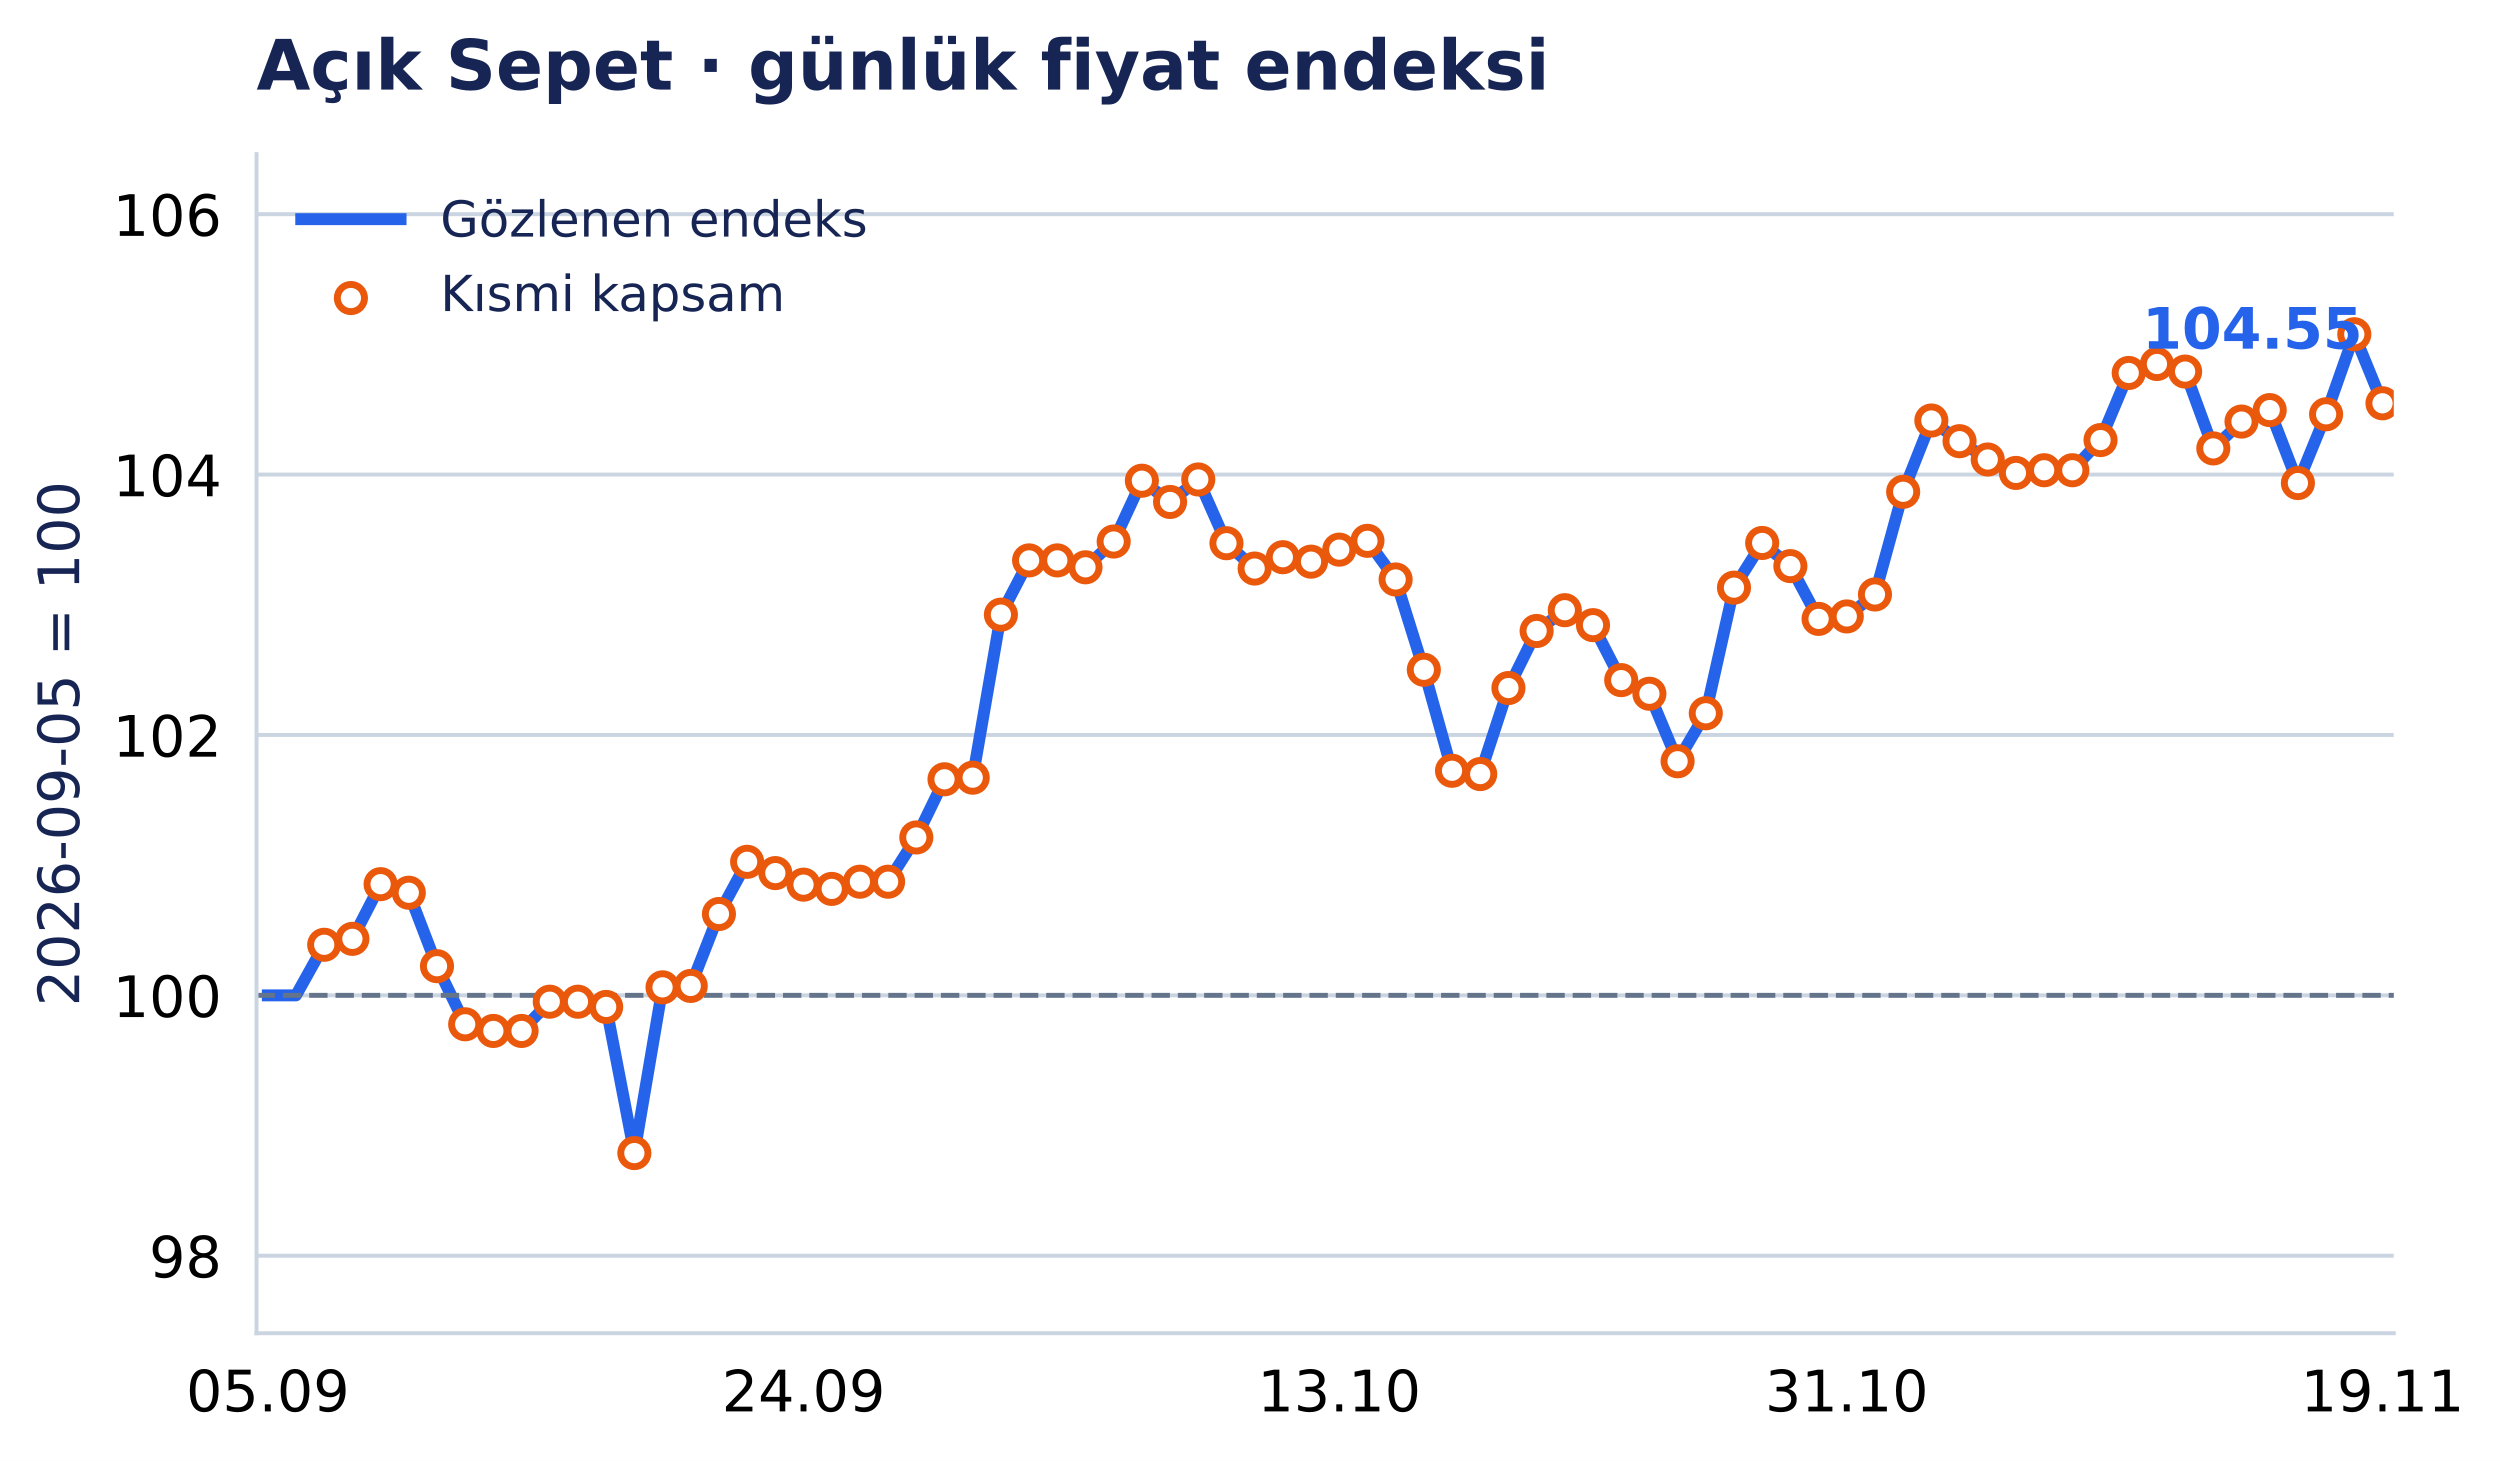
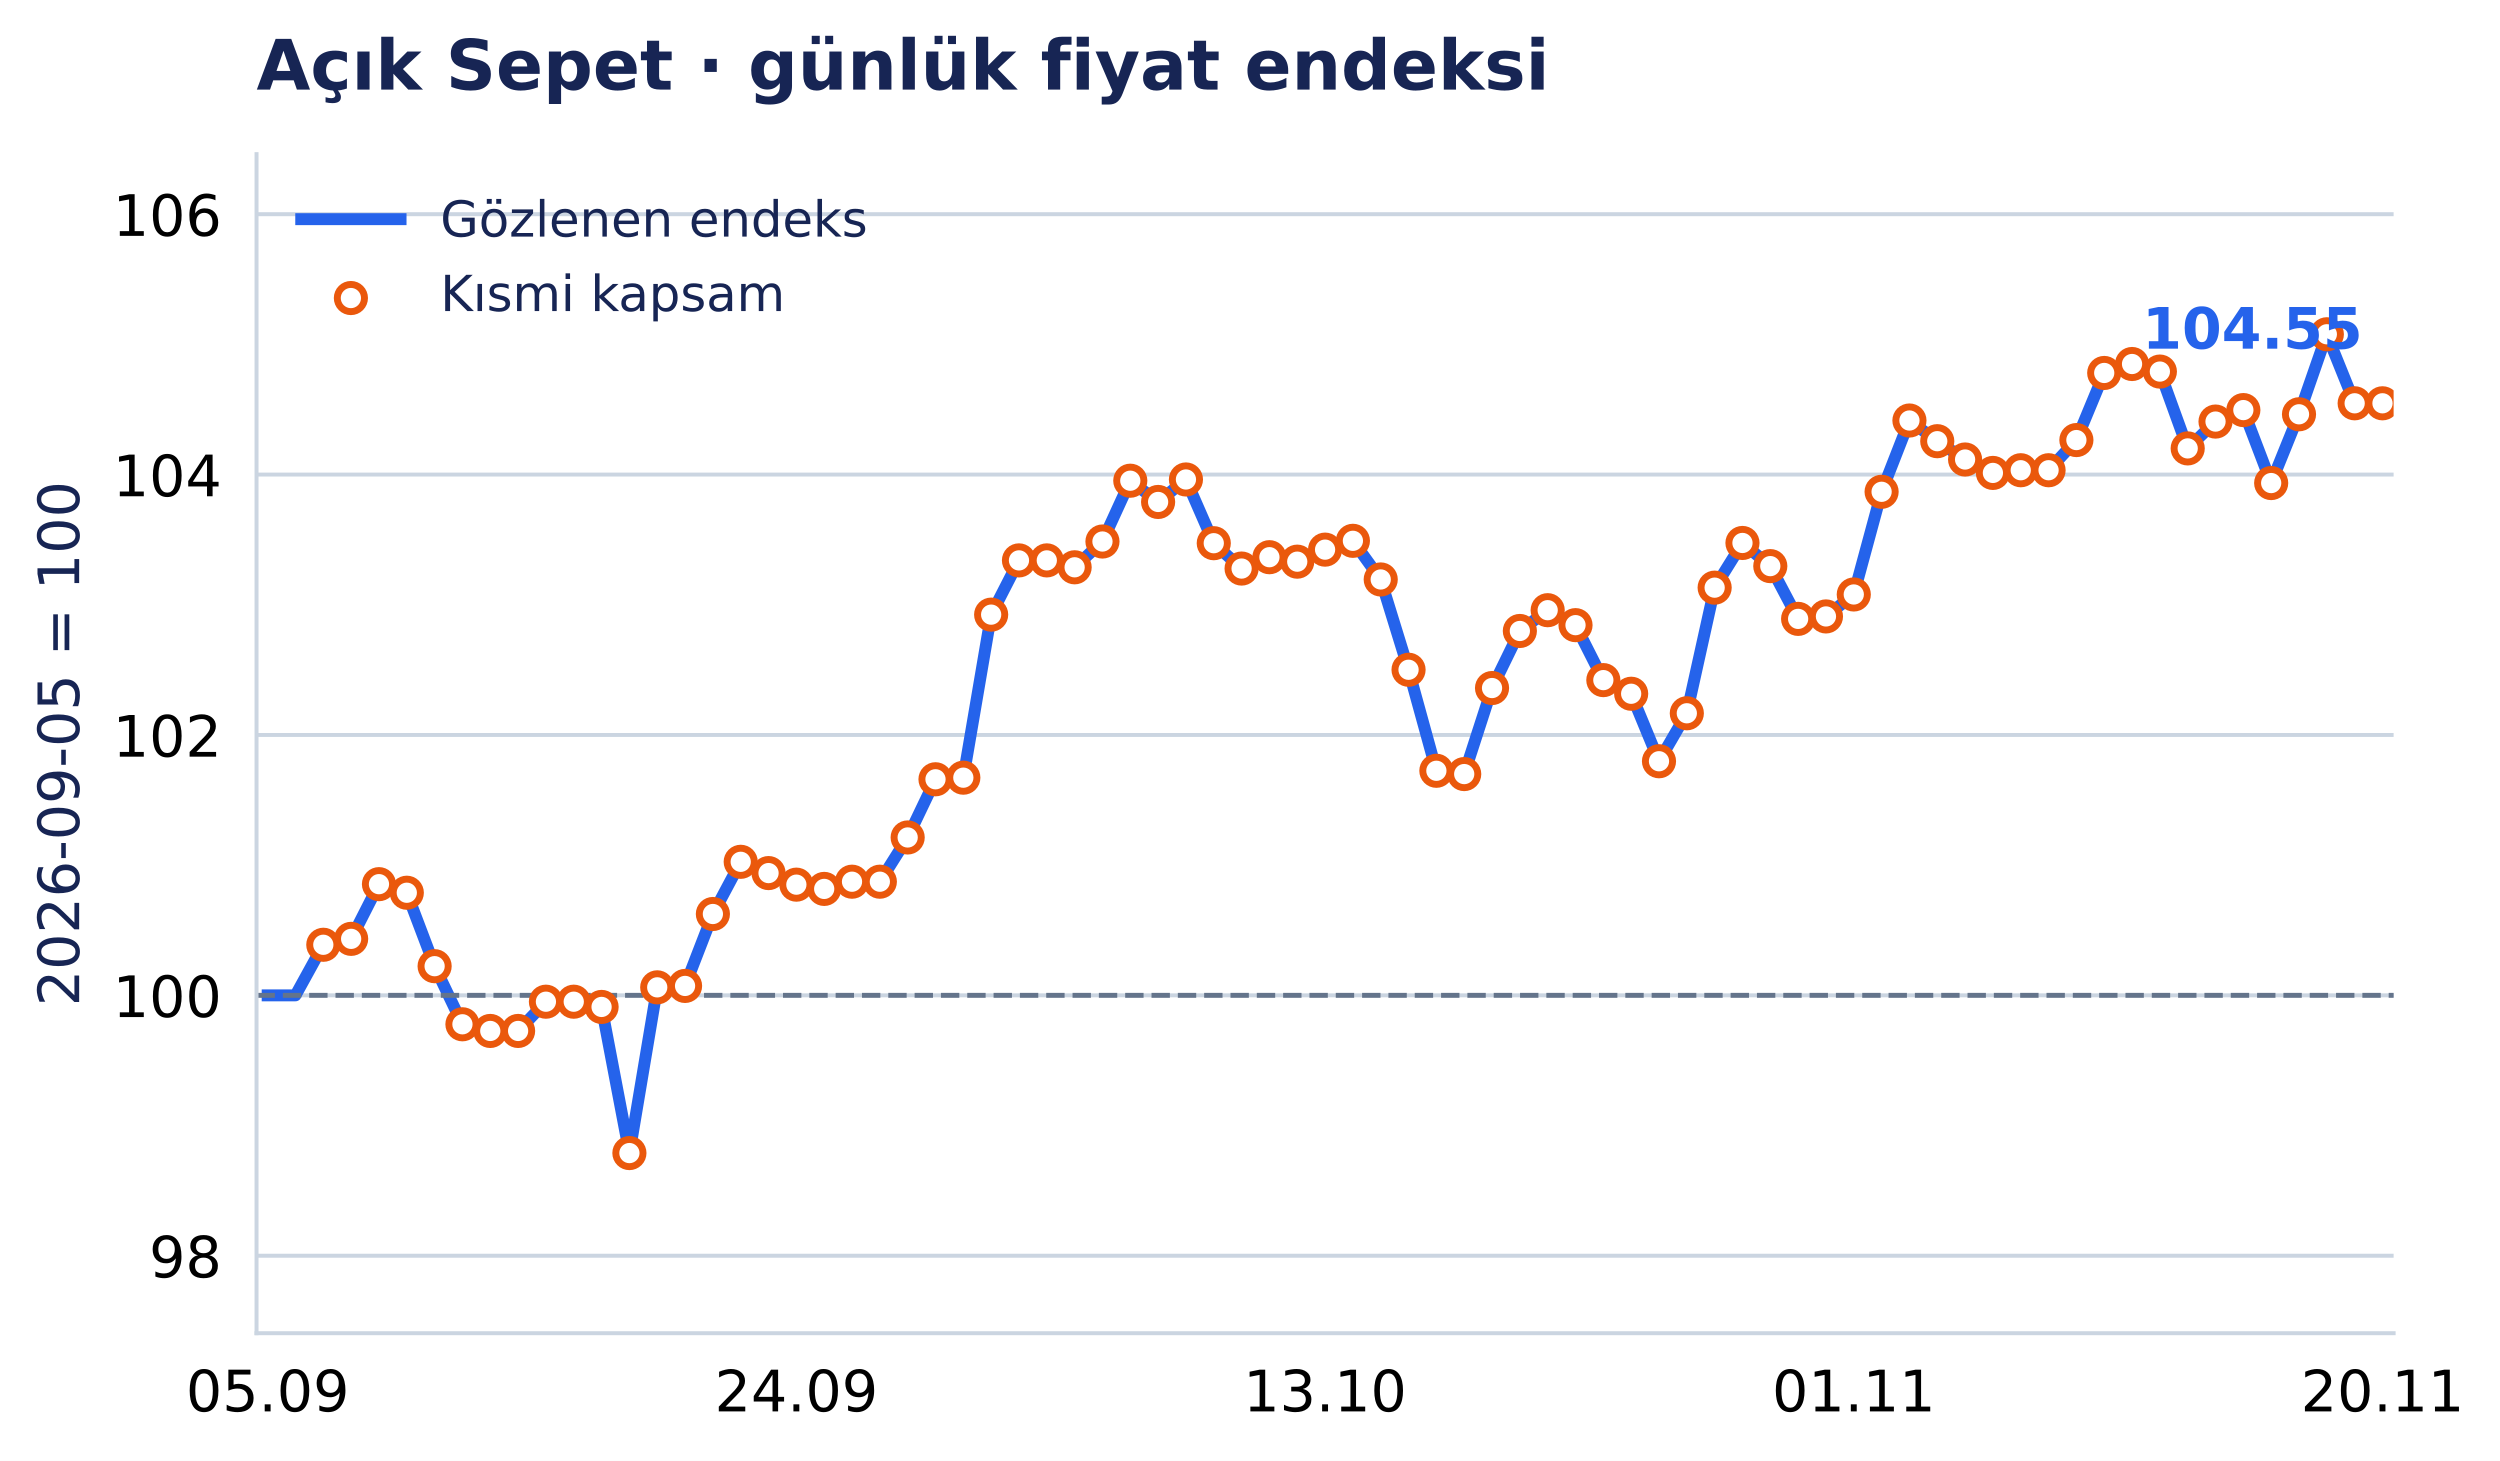
- <svg xmlns="http://www.w3.org/2000/svg" xmlns:xlink="http://www.w3.org/1999/xlink" width="503.361pt" height="294.135pt" viewBox="0 0 503.361 294.135" version="1.1">
+ <svg xmlns="http://www.w3.org/2000/svg" xmlns:xlink="http://www.w3.org/1999/xlink" width="503.363pt" height="294.135pt" viewBox="0 0 503.363 294.135" version="1.1">
  <defs>
    <style type="text/css">*{stroke-linejoin: round; stroke-linecap: butt}</style>
  </defs>
  <g id="figure_1">
    <g id="patch_1">
-       <path d="M 0 294.135 L 503.361 294.135 L 503.361 0 L 0 0 z " style="fill: #ffffff" />
+       <path d="M 0 294.135 L 503.363 294.135 L 503.363 0 L 0 0 z " style="fill: #ffffff" />
    </g>
    <g id="axes_1">
      <g id="patch_2">
-         <path d="M 51.651 268.435 L 481.971 268.435 L 481.971 31.035 L 51.651 31.035 z " style="fill: #ffffff" />
+         <path d="M 51.651 268.435 L 481.943 268.435 L 481.943 31.035 L 51.651 31.035 z " style="fill: #ffffff" />
      </g>
      <g id="matplotlib.axis_1">
        <g id="xtick_1">
          <g id="line2d_1" />
          <g id="text_1">
-             <text style="font-size: 11.5px; font-family: 'DejaVu Sans', 'Bitstream Vera Sans', 'Computer Modern Sans Serif', 'Lucida Grande', 'Verdana', 'Geneva', 'Lucid', 'Arial', 'Helvetica', 'Avant Garde', sans-serif; text-anchor: middle" x="53.921" y="284.172" transform="rotate(-0 53.92144 284.172)">05.09</text>
+             <text style="font-size: 11.5px; font-family: 'DejaVu Sans', 'Bitstream Vera Sans', 'Computer Modern Sans Serif', 'Lucida Grande', 'Verdana', 'Geneva', 'Lucid', 'Arial', 'Helvetica', 'Avant Garde', sans-serif; text-anchor: middle" x="53.892" y="284.172" transform="rotate(-0 53.89173 284.172)">05.09</text>
          </g>
        </g>
        <g id="xtick_2">
          <g id="line2d_2" />
          <g id="text_2">
-             <text style="font-size: 11.5px; font-family: 'DejaVu Sans', 'Bitstream Vera Sans', 'Computer Modern Sans Serif', 'Lucida Grande', 'Verdana', 'Geneva', 'Lucid', 'Arial', 'Helvetica', 'Avant Garde', sans-serif; text-anchor: middle" x="161.785" y="284.172" transform="rotate(-0 161.7853 284.172)">24.09</text>
+             <text style="font-size: 11.5px; font-family: 'DejaVu Sans', 'Bitstream Vera Sans', 'Computer Modern Sans Serif', 'Lucida Grande', 'Verdana', 'Geneva', 'Lucid', 'Arial', 'Helvetica', 'Avant Garde', sans-serif; text-anchor: middle" x="160.344" y="284.172" transform="rotate(-0 160.3443 284.172)">24.09</text>
          </g>
        </g>
        <g id="xtick_3">
          <g id="line2d_3" />
          <g id="text_3">
-             <text style="font-size: 11.5px; font-family: 'DejaVu Sans', 'Bitstream Vera Sans', 'Computer Modern Sans Serif', 'Lucida Grande', 'Verdana', 'Geneva', 'Lucid', 'Arial', 'Helvetica', 'Avant Garde', sans-serif; text-anchor: middle" x="269.649" y="284.172" transform="rotate(-0 269.6492 284.172)">13.10</text>
+             <text style="font-size: 11.5px; font-family: 'DejaVu Sans', 'Bitstream Vera Sans', 'Computer Modern Sans Serif', 'Lucida Grande', 'Verdana', 'Geneva', 'Lucid', 'Arial', 'Helvetica', 'Avant Garde', sans-serif; text-anchor: middle" x="266.797" y="284.172" transform="rotate(-0 266.7969 284.172)">13.10</text>
          </g>
        </g>
        <g id="xtick_4">
          <g id="line2d_4" />
          <g id="text_4">
-             <text style="font-size: 11.5px; font-family: 'DejaVu Sans', 'Bitstream Vera Sans', 'Computer Modern Sans Serif', 'Lucida Grande', 'Verdana', 'Geneva', 'Lucid', 'Arial', 'Helvetica', 'Avant Garde', sans-serif; text-anchor: middle" x="371.836" y="284.172" transform="rotate(-0 371.836 284.172)">31.10</text>
+             <text style="font-size: 11.5px; font-family: 'DejaVu Sans', 'Bitstream Vera Sans', 'Computer Modern Sans Serif', 'Lucida Grande', 'Verdana', 'Geneva', 'Lucid', 'Arial', 'Helvetica', 'Avant Garde', sans-serif; text-anchor: middle" x="373.249" y="284.172" transform="rotate(-0 373.2494 284.172)">01.11</text>
          </g>
        </g>
        <g id="xtick_5">
          <g id="line2d_5" />
          <g id="text_5">
-             <text style="font-size: 11.5px; font-family: 'DejaVu Sans', 'Bitstream Vera Sans', 'Computer Modern Sans Serif', 'Lucida Grande', 'Verdana', 'Geneva', 'Lucid', 'Arial', 'Helvetica', 'Avant Garde', sans-serif; text-anchor: middle" x="479.7" y="284.172" transform="rotate(-0 479.6999 284.172)">19.11</text>
+             <text style="font-size: 11.5px; font-family: 'DejaVu Sans', 'Bitstream Vera Sans', 'Computer Modern Sans Serif', 'Lucida Grande', 'Verdana', 'Geneva', 'Lucid', 'Arial', 'Helvetica', 'Avant Garde', sans-serif; text-anchor: middle" x="479.702" y="284.172" transform="rotate(-0 479.702 284.172)">20.11</text>
          </g>
        </g>
      </g>
      <g id="matplotlib.axis_2">
        <g id="ytick_1">
          <g id="line2d_6">
-             <path d="M 51.651 252.834 L 481.971 252.834 " clip-path="url(#p510880dede)" style="fill: none; stroke: #cbd5e1; stroke-width: 0.8; stroke-linecap: square" />
+             <path d="M 51.651 252.834 L 481.943 252.834 " clip-path="url(#pe353bae1e3)" style="fill: none; stroke: #cbd5e1; stroke-width: 0.8; stroke-linecap: square" />
          </g>
          <g id="line2d_7" />
          <g id="text_6">
            <text style="font-size: 11.5px; font-family: 'DejaVu Sans', 'Bitstream Vera Sans', 'Computer Modern Sans Serif', 'Lucida Grande', 'Verdana', 'Geneva', 'Lucid', 'Arial', 'Helvetica', 'Avant Garde', sans-serif; text-anchor: end" x="44.651" y="257.203" transform="rotate(-0 44.65062 257.2031)">98</text>
          </g>
        </g>
        <g id="ytick_2">
          <g id="line2d_8">
-             <path d="M 51.651 200.408 L 481.971 200.408 " clip-path="url(#p510880dede)" style="fill: none; stroke: #cbd5e1; stroke-width: 0.8; stroke-linecap: square" />
+             <path d="M 51.651 200.408 L 481.943 200.408 " clip-path="url(#pe353bae1e3)" style="fill: none; stroke: #cbd5e1; stroke-width: 0.8; stroke-linecap: square" />
          </g>
          <g id="line2d_9" />
          <g id="text_7">
            <text style="font-size: 11.5px; font-family: 'DejaVu Sans', 'Bitstream Vera Sans', 'Computer Modern Sans Serif', 'Lucida Grande', 'Verdana', 'Geneva', 'Lucid', 'Arial', 'Helvetica', 'Avant Garde', sans-serif; text-anchor: end" x="44.651" y="204.776" transform="rotate(-0 44.65062 204.7764)">100</text>
          </g>
        </g>
        <g id="ytick_3">
          <g id="line2d_10">
-             <path d="M 51.651 147.981 L 481.971 147.981 " clip-path="url(#p510880dede)" style="fill: none; stroke: #cbd5e1; stroke-width: 0.8; stroke-linecap: square" />
+             <path d="M 51.651 147.981 L 481.943 147.981 " clip-path="url(#pe353bae1e3)" style="fill: none; stroke: #cbd5e1; stroke-width: 0.8; stroke-linecap: square" />
          </g>
          <g id="line2d_11" />
          <g id="text_8">
            <text style="font-size: 11.5px; font-family: 'DejaVu Sans', 'Bitstream Vera Sans', 'Computer Modern Sans Serif', 'Lucida Grande', 'Verdana', 'Geneva', 'Lucid', 'Arial', 'Helvetica', 'Avant Garde', sans-serif; text-anchor: end" x="44.651" y="152.35" transform="rotate(-0 44.65062 152.3497)">102</text>
          </g>
        </g>
        <g id="ytick_4">
          <g id="line2d_12">
-             <path d="M 51.651 95.554 L 481.971 95.554 " clip-path="url(#p510880dede)" style="fill: none; stroke: #cbd5e1; stroke-width: 0.8; stroke-linecap: square" />
+             <path d="M 51.651 95.554 L 481.943 95.554 " clip-path="url(#pe353bae1e3)" style="fill: none; stroke: #cbd5e1; stroke-width: 0.8; stroke-linecap: square" />
          </g>
          <g id="line2d_13" />
          <g id="text_9">
            <text style="font-size: 11.5px; font-family: 'DejaVu Sans', 'Bitstream Vera Sans', 'Computer Modern Sans Serif', 'Lucida Grande', 'Verdana', 'Geneva', 'Lucid', 'Arial', 'Helvetica', 'Avant Garde', sans-serif; text-anchor: end" x="44.651" y="99.923" transform="rotate(-0 44.65062 99.92293)">104</text>
          </g>
        </g>
        <g id="ytick_5">
          <g id="line2d_14">
-             <path d="M 51.651 43.128 L 481.971 43.128 " clip-path="url(#p510880dede)" style="fill: none; stroke: #cbd5e1; stroke-width: 0.8; stroke-linecap: square" />
+             <path d="M 51.651 43.128 L 481.943 43.128 " clip-path="url(#pe353bae1e3)" style="fill: none; stroke: #cbd5e1; stroke-width: 0.8; stroke-linecap: square" />
          </g>
          <g id="line2d_15" />
          <g id="text_10">
            <text style="font-size: 11.5px; font-family: 'DejaVu Sans', 'Bitstream Vera Sans', 'Computer Modern Sans Serif', 'Lucida Grande', 'Verdana', 'Geneva', 'Lucid', 'Arial', 'Helvetica', 'Avant Garde', sans-serif; text-anchor: end" x="44.651" y="47.496" transform="rotate(-0 44.65062 47.4962)">106</text>
          </g>
        </g>
        <g id="text_11">
          <text style="font-size: 11.5px; font-family: 'DejaVu Sans', 'Bitstream Vera Sans', 'Computer Modern Sans Serif', 'Lucida Grande', 'Verdana', 'Geneva', 'Lucid', 'Arial', 'Helvetica', 'Avant Garde', sans-serif; text-anchor: middle; fill: #172554" x="15.937" y="149.735" transform="rotate(-90 15.93731 149.7347)">2026-09-05 = 100</text>
        </g>
      </g>
      <g id="line2d_16">
-         <path d="M 53.921 200.408 L 59.598 200.408 L 65.276 190.226 L 70.953 189.034 L 76.63 178.022 L 82.307 179.749 L 87.984 194.536 L 93.661 206.235 L 99.338 207.577 L 105.015 207.577 L 110.692 201.687 L 116.369 201.687 L 122.046 202.741 L 127.723 232.165 L 133.4 198.798 L 139.077 198.513 L 144.754 184.03 L 150.431 173.521 L 156.108 175.791 L 161.785 178.121 L 167.462 178.978 L 173.139 177.526 L 178.816 177.526 L 184.494 168.619 L 190.171 156.904 L 195.848 156.582 L 201.525 123.755 L 207.202 112.832 L 212.879 112.832 L 218.556 114.223 L 224.233 109.031 L 229.91 96.789 L 235.587 101.067 L 241.264 96.54 L 246.941 109.371 L 252.618 114.475 L 258.295 112.189 L 263.972 113.088 L 269.649 110.666 L 275.326 108.892 L 281.003 116.672 L 286.68 134.853 L 292.357 155.192 L 298.034 155.856 L 303.711 138.534 L 309.389 127.044 L 315.066 122.858 L 320.743 125.87 L 326.42 136.937 L 332.097 139.684 L 337.774 153.273 L 343.451 143.614 L 349.128 118.321 L 354.805 109.324 L 360.482 113.985 L 366.159 124.609 L 371.836 124.116 L 377.513 119.694 L 383.19 99.02 L 388.867 84.668 L 394.544 88.831 L 400.221 92.519 L 405.898 95.221 L 411.575 94.679 L 417.252 94.679 L 422.929 88.605 L 428.606 75.095 L 434.284 73.291 L 439.961 74.814 L 445.638 90.285 L 451.315 84.88 L 456.992 82.568 L 462.669 97.261 L 468.346 83.415 L 474.023 67.304 L 479.7 81.202 " clip-path="url(#p510880dede)" style="fill: none; stroke: #2563eb; stroke-width: 2.4; stroke-linecap: square" />
+         <path d="M 53.892 200.408 L 59.494 200.408 L 65.097 190.226 L 70.7 189.034 L 76.303 178.022 L 81.906 179.749 L 87.508 194.536 L 93.111 206.235 L 98.714 207.577 L 104.317 207.577 L 109.919 201.687 L 115.522 201.687 L 121.125 202.741 L 126.728 232.165 L 132.33 198.798 L 137.933 198.513 L 143.536 184.03 L 149.139 173.521 L 154.742 175.791 L 160.344 178.121 L 165.947 178.978 L 171.55 177.526 L 177.153 177.526 L 182.755 168.619 L 188.358 156.904 L 193.961 156.582 L 199.564 123.755 L 205.166 112.832 L 210.769 112.832 L 216.372 114.223 L 221.975 109.031 L 227.578 96.789 L 233.18 101.067 L 238.783 96.54 L 244.386 109.371 L 249.989 114.475 L 255.591 112.189 L 261.194 113.088 L 266.797 110.666 L 272.4 108.892 L 278.002 116.672 L 283.605 134.853 L 289.208 155.192 L 294.811 155.856 L 300.413 138.534 L 306.016 127.044 L 311.619 122.858 L 317.222 125.87 L 322.825 136.937 L 328.427 139.684 L 334.03 153.273 L 339.633 143.614 L 345.236 118.321 L 350.838 109.324 L 356.441 113.985 L 362.044 124.609 L 367.647 124.116 L 373.249 119.694 L 378.852 99.02 L 384.455 84.668 L 390.058 88.831 L 395.661 92.519 L 401.263 95.221 L 406.866 94.679 L 412.469 94.679 L 418.072 88.605 L 423.674 75.095 L 429.277 73.291 L 434.88 74.814 L 440.483 90.285 L 446.085 84.88 L 451.688 82.568 L 457.291 97.261 L 462.894 83.415 L 468.496 67.304 L 474.099 81.202 L 479.702 81.202 " clip-path="url(#pe353bae1e3)" style="fill: none; stroke: #2563eb; stroke-width: 2.4; stroke-linecap: square" />
      </g>
      <g id="line2d_17">
-         <path d="M 51.651 200.408 L 481.971 200.408 " clip-path="url(#p510880dede)" style="fill: none; stroke-dasharray: 3.7,1.6; stroke-dashoffset: 0; stroke: #64748b" />
+         <path d="M 51.651 200.408 L 481.943 200.408 " clip-path="url(#pe353bae1e3)" style="fill: none; stroke-dasharray: 3.7,1.6; stroke-dashoffset: 0; stroke: #64748b" />
      </g>
      <g id="patch_3">
        <path d="M 51.651 268.435 L 51.651 31.035 " style="fill: none; stroke: #cbd5e1; stroke-width: 0.8; stroke-linejoin: miter; stroke-linecap: square" />
      </g>
      <g id="patch_4">
-         <path d="M 51.651 268.435 L 481.971 268.435 " style="fill: none; stroke: #cbd5e1; stroke-width: 0.8; stroke-linejoin: miter; stroke-linecap: square" />
+         <path d="M 51.651 268.435 L 481.943 268.435 " style="fill: none; stroke: #cbd5e1; stroke-width: 0.8; stroke-linejoin: miter; stroke-linecap: square" />
      </g>
      <g id="PathCollection_1">
        <defs>
          <path id="m3957c04aab" d="M 0 2.739 C 0.726 2.739 1.423 2.45 1.936 1.936 C 2.45 1.423 2.739 0.726 2.739 0 C 2.739 -0.726 2.45 -1.423 1.936 -1.936 C 1.423 -2.45 0.726 -2.739 0 -2.739 C -0.726 -2.739 -1.423 -2.45 -1.936 -1.936 C -2.45 -1.423 -2.739 -0.726 -2.739 0 C -2.739 0.726 -2.45 1.423 -1.936 1.936 C -1.423 2.45 -0.726 2.739 0 2.739 z " style="stroke: #ea580c; stroke-width: 1.4" />
        </defs>
-         <g clip-path="url(#p510880dede)">
-           <use xlink:href="#m3957c04aab" x="65.276" y="190.226" style="fill: #ffffff; stroke: #ea580c; stroke-width: 1.4" />
-           <use xlink:href="#m3957c04aab" x="70.953" y="189.034" style="fill: #ffffff; stroke: #ea580c; stroke-width: 1.4" />
-           <use xlink:href="#m3957c04aab" x="76.63" y="178.022" style="fill: #ffffff; stroke: #ea580c; stroke-width: 1.4" />
-           <use xlink:href="#m3957c04aab" x="82.307" y="179.749" style="fill: #ffffff; stroke: #ea580c; stroke-width: 1.4" />
-           <use xlink:href="#m3957c04aab" x="87.984" y="194.536" style="fill: #ffffff; stroke: #ea580c; stroke-width: 1.4" />
-           <use xlink:href="#m3957c04aab" x="93.661" y="206.235" style="fill: #ffffff; stroke: #ea580c; stroke-width: 1.4" />
-           <use xlink:href="#m3957c04aab" x="99.338" y="207.577" style="fill: #ffffff; stroke: #ea580c; stroke-width: 1.4" />
-           <use xlink:href="#m3957c04aab" x="105.015" y="207.577" style="fill: #ffffff; stroke: #ea580c; stroke-width: 1.4" />
-           <use xlink:href="#m3957c04aab" x="110.692" y="201.687" style="fill: #ffffff; stroke: #ea580c; stroke-width: 1.4" />
-           <use xlink:href="#m3957c04aab" x="116.369" y="201.687" style="fill: #ffffff; stroke: #ea580c; stroke-width: 1.4" />
-           <use xlink:href="#m3957c04aab" x="122.046" y="202.741" style="fill: #ffffff; stroke: #ea580c; stroke-width: 1.4" />
-           <use xlink:href="#m3957c04aab" x="127.723" y="232.165" style="fill: #ffffff; stroke: #ea580c; stroke-width: 1.4" />
-           <use xlink:href="#m3957c04aab" x="133.4" y="198.798" style="fill: #ffffff; stroke: #ea580c; stroke-width: 1.4" />
-           <use xlink:href="#m3957c04aab" x="139.077" y="198.513" style="fill: #ffffff; stroke: #ea580c; stroke-width: 1.4" />
-           <use xlink:href="#m3957c04aab" x="144.754" y="184.03" style="fill: #ffffff; stroke: #ea580c; stroke-width: 1.4" />
-           <use xlink:href="#m3957c04aab" x="150.431" y="173.521" style="fill: #ffffff; stroke: #ea580c; stroke-width: 1.4" />
-           <use xlink:href="#m3957c04aab" x="156.108" y="175.791" style="fill: #ffffff; stroke: #ea580c; stroke-width: 1.4" />
-           <use xlink:href="#m3957c04aab" x="161.785" y="178.121" style="fill: #ffffff; stroke: #ea580c; stroke-width: 1.4" />
-           <use xlink:href="#m3957c04aab" x="167.462" y="178.978" style="fill: #ffffff; stroke: #ea580c; stroke-width: 1.4" />
-           <use xlink:href="#m3957c04aab" x="173.139" y="177.526" style="fill: #ffffff; stroke: #ea580c; stroke-width: 1.4" />
-           <use xlink:href="#m3957c04aab" x="178.816" y="177.526" style="fill: #ffffff; stroke: #ea580c; stroke-width: 1.4" />
-           <use xlink:href="#m3957c04aab" x="184.494" y="168.619" style="fill: #ffffff; stroke: #ea580c; stroke-width: 1.4" />
-           <use xlink:href="#m3957c04aab" x="190.171" y="156.904" style="fill: #ffffff; stroke: #ea580c; stroke-width: 1.4" />
-           <use xlink:href="#m3957c04aab" x="195.848" y="156.582" style="fill: #ffffff; stroke: #ea580c; stroke-width: 1.4" />
-           <use xlink:href="#m3957c04aab" x="201.525" y="123.755" style="fill: #ffffff; stroke: #ea580c; stroke-width: 1.4" />
-           <use xlink:href="#m3957c04aab" x="207.202" y="112.832" style="fill: #ffffff; stroke: #ea580c; stroke-width: 1.4" />
-           <use xlink:href="#m3957c04aab" x="212.879" y="112.832" style="fill: #ffffff; stroke: #ea580c; stroke-width: 1.4" />
-           <use xlink:href="#m3957c04aab" x="218.556" y="114.223" style="fill: #ffffff; stroke: #ea580c; stroke-width: 1.4" />
-           <use xlink:href="#m3957c04aab" x="224.233" y="109.031" style="fill: #ffffff; stroke: #ea580c; stroke-width: 1.4" />
-           <use xlink:href="#m3957c04aab" x="229.91" y="96.789" style="fill: #ffffff; stroke: #ea580c; stroke-width: 1.4" />
-           <use xlink:href="#m3957c04aab" x="235.587" y="101.067" style="fill: #ffffff; stroke: #ea580c; stroke-width: 1.4" />
-           <use xlink:href="#m3957c04aab" x="241.264" y="96.54" style="fill: #ffffff; stroke: #ea580c; stroke-width: 1.4" />
-           <use xlink:href="#m3957c04aab" x="246.941" y="109.371" style="fill: #ffffff; stroke: #ea580c; stroke-width: 1.4" />
-           <use xlink:href="#m3957c04aab" x="252.618" y="114.475" style="fill: #ffffff; stroke: #ea580c; stroke-width: 1.4" />
-           <use xlink:href="#m3957c04aab" x="258.295" y="112.189" style="fill: #ffffff; stroke: #ea580c; stroke-width: 1.4" />
-           <use xlink:href="#m3957c04aab" x="263.972" y="113.088" style="fill: #ffffff; stroke: #ea580c; stroke-width: 1.4" />
-           <use xlink:href="#m3957c04aab" x="269.649" y="110.666" style="fill: #ffffff; stroke: #ea580c; stroke-width: 1.4" />
-           <use xlink:href="#m3957c04aab" x="275.326" y="108.892" style="fill: #ffffff; stroke: #ea580c; stroke-width: 1.4" />
-           <use xlink:href="#m3957c04aab" x="281.003" y="116.672" style="fill: #ffffff; stroke: #ea580c; stroke-width: 1.4" />
-           <use xlink:href="#m3957c04aab" x="286.68" y="134.853" style="fill: #ffffff; stroke: #ea580c; stroke-width: 1.4" />
-           <use xlink:href="#m3957c04aab" x="292.357" y="155.192" style="fill: #ffffff; stroke: #ea580c; stroke-width: 1.4" />
-           <use xlink:href="#m3957c04aab" x="298.034" y="155.856" style="fill: #ffffff; stroke: #ea580c; stroke-width: 1.4" />
-           <use xlink:href="#m3957c04aab" x="303.711" y="138.534" style="fill: #ffffff; stroke: #ea580c; stroke-width: 1.4" />
-           <use xlink:href="#m3957c04aab" x="309.389" y="127.044" style="fill: #ffffff; stroke: #ea580c; stroke-width: 1.4" />
-           <use xlink:href="#m3957c04aab" x="315.066" y="122.858" style="fill: #ffffff; stroke: #ea580c; stroke-width: 1.4" />
-           <use xlink:href="#m3957c04aab" x="320.743" y="125.87" style="fill: #ffffff; stroke: #ea580c; stroke-width: 1.4" />
-           <use xlink:href="#m3957c04aab" x="326.42" y="136.937" style="fill: #ffffff; stroke: #ea580c; stroke-width: 1.4" />
-           <use xlink:href="#m3957c04aab" x="332.097" y="139.684" style="fill: #ffffff; stroke: #ea580c; stroke-width: 1.4" />
-           <use xlink:href="#m3957c04aab" x="337.774" y="153.273" style="fill: #ffffff; stroke: #ea580c; stroke-width: 1.4" />
-           <use xlink:href="#m3957c04aab" x="343.451" y="143.614" style="fill: #ffffff; stroke: #ea580c; stroke-width: 1.4" />
-           <use xlink:href="#m3957c04aab" x="349.128" y="118.321" style="fill: #ffffff; stroke: #ea580c; stroke-width: 1.4" />
-           <use xlink:href="#m3957c04aab" x="354.805" y="109.324" style="fill: #ffffff; stroke: #ea580c; stroke-width: 1.4" />
-           <use xlink:href="#m3957c04aab" x="360.482" y="113.985" style="fill: #ffffff; stroke: #ea580c; stroke-width: 1.4" />
-           <use xlink:href="#m3957c04aab" x="366.159" y="124.609" style="fill: #ffffff; stroke: #ea580c; stroke-width: 1.4" />
-           <use xlink:href="#m3957c04aab" x="371.836" y="124.116" style="fill: #ffffff; stroke: #ea580c; stroke-width: 1.4" />
-           <use xlink:href="#m3957c04aab" x="377.513" y="119.694" style="fill: #ffffff; stroke: #ea580c; stroke-width: 1.4" />
-           <use xlink:href="#m3957c04aab" x="383.19" y="99.02" style="fill: #ffffff; stroke: #ea580c; stroke-width: 1.4" />
-           <use xlink:href="#m3957c04aab" x="388.867" y="84.668" style="fill: #ffffff; stroke: #ea580c; stroke-width: 1.4" />
-           <use xlink:href="#m3957c04aab" x="394.544" y="88.831" style="fill: #ffffff; stroke: #ea580c; stroke-width: 1.4" />
-           <use xlink:href="#m3957c04aab" x="400.221" y="92.519" style="fill: #ffffff; stroke: #ea580c; stroke-width: 1.4" />
-           <use xlink:href="#m3957c04aab" x="405.898" y="95.221" style="fill: #ffffff; stroke: #ea580c; stroke-width: 1.4" />
-           <use xlink:href="#m3957c04aab" x="411.575" y="94.679" style="fill: #ffffff; stroke: #ea580c; stroke-width: 1.4" />
-           <use xlink:href="#m3957c04aab" x="417.252" y="94.679" style="fill: #ffffff; stroke: #ea580c; stroke-width: 1.4" />
-           <use xlink:href="#m3957c04aab" x="422.929" y="88.605" style="fill: #ffffff; stroke: #ea580c; stroke-width: 1.4" />
-           <use xlink:href="#m3957c04aab" x="428.606" y="75.095" style="fill: #ffffff; stroke: #ea580c; stroke-width: 1.4" />
-           <use xlink:href="#m3957c04aab" x="434.284" y="73.291" style="fill: #ffffff; stroke: #ea580c; stroke-width: 1.4" />
-           <use xlink:href="#m3957c04aab" x="439.961" y="74.814" style="fill: #ffffff; stroke: #ea580c; stroke-width: 1.4" />
-           <use xlink:href="#m3957c04aab" x="445.638" y="90.285" style="fill: #ffffff; stroke: #ea580c; stroke-width: 1.4" />
-           <use xlink:href="#m3957c04aab" x="451.315" y="84.88" style="fill: #ffffff; stroke: #ea580c; stroke-width: 1.4" />
-           <use xlink:href="#m3957c04aab" x="456.992" y="82.568" style="fill: #ffffff; stroke: #ea580c; stroke-width: 1.4" />
-           <use xlink:href="#m3957c04aab" x="462.669" y="97.261" style="fill: #ffffff; stroke: #ea580c; stroke-width: 1.4" />
-           <use xlink:href="#m3957c04aab" x="468.346" y="83.415" style="fill: #ffffff; stroke: #ea580c; stroke-width: 1.4" />
-           <use xlink:href="#m3957c04aab" x="474.023" y="67.304" style="fill: #ffffff; stroke: #ea580c; stroke-width: 1.4" />
-           <use xlink:href="#m3957c04aab" x="479.7" y="81.202" style="fill: #ffffff; stroke: #ea580c; stroke-width: 1.4" />
+         <g clip-path="url(#pe353bae1e3)">
+           <use xlink:href="#m3957c04aab" x="65.097" y="190.226" style="fill: #ffffff; stroke: #ea580c; stroke-width: 1.4" />
+           <use xlink:href="#m3957c04aab" x="70.7" y="189.034" style="fill: #ffffff; stroke: #ea580c; stroke-width: 1.4" />
+           <use xlink:href="#m3957c04aab" x="76.303" y="178.022" style="fill: #ffffff; stroke: #ea580c; stroke-width: 1.4" />
+           <use xlink:href="#m3957c04aab" x="81.906" y="179.749" style="fill: #ffffff; stroke: #ea580c; stroke-width: 1.4" />
+           <use xlink:href="#m3957c04aab" x="87.508" y="194.536" style="fill: #ffffff; stroke: #ea580c; stroke-width: 1.4" />
+           <use xlink:href="#m3957c04aab" x="93.111" y="206.235" style="fill: #ffffff; stroke: #ea580c; stroke-width: 1.4" />
+           <use xlink:href="#m3957c04aab" x="98.714" y="207.577" style="fill: #ffffff; stroke: #ea580c; stroke-width: 1.4" />
+           <use xlink:href="#m3957c04aab" x="104.317" y="207.577" style="fill: #ffffff; stroke: #ea580c; stroke-width: 1.4" />
+           <use xlink:href="#m3957c04aab" x="109.919" y="201.687" style="fill: #ffffff; stroke: #ea580c; stroke-width: 1.4" />
+           <use xlink:href="#m3957c04aab" x="115.522" y="201.687" style="fill: #ffffff; stroke: #ea580c; stroke-width: 1.4" />
+           <use xlink:href="#m3957c04aab" x="121.125" y="202.741" style="fill: #ffffff; stroke: #ea580c; stroke-width: 1.4" />
+           <use xlink:href="#m3957c04aab" x="126.728" y="232.165" style="fill: #ffffff; stroke: #ea580c; stroke-width: 1.4" />
+           <use xlink:href="#m3957c04aab" x="132.33" y="198.798" style="fill: #ffffff; stroke: #ea580c; stroke-width: 1.4" />
+           <use xlink:href="#m3957c04aab" x="137.933" y="198.513" style="fill: #ffffff; stroke: #ea580c; stroke-width: 1.4" />
+           <use xlink:href="#m3957c04aab" x="143.536" y="184.03" style="fill: #ffffff; stroke: #ea580c; stroke-width: 1.4" />
+           <use xlink:href="#m3957c04aab" x="149.139" y="173.521" style="fill: #ffffff; stroke: #ea580c; stroke-width: 1.4" />
+           <use xlink:href="#m3957c04aab" x="154.742" y="175.791" style="fill: #ffffff; stroke: #ea580c; stroke-width: 1.4" />
+           <use xlink:href="#m3957c04aab" x="160.344" y="178.121" style="fill: #ffffff; stroke: #ea580c; stroke-width: 1.4" />
+           <use xlink:href="#m3957c04aab" x="165.947" y="178.978" style="fill: #ffffff; stroke: #ea580c; stroke-width: 1.4" />
+           <use xlink:href="#m3957c04aab" x="171.55" y="177.526" style="fill: #ffffff; stroke: #ea580c; stroke-width: 1.4" />
+           <use xlink:href="#m3957c04aab" x="177.153" y="177.526" style="fill: #ffffff; stroke: #ea580c; stroke-width: 1.4" />
+           <use xlink:href="#m3957c04aab" x="182.755" y="168.619" style="fill: #ffffff; stroke: #ea580c; stroke-width: 1.4" />
+           <use xlink:href="#m3957c04aab" x="188.358" y="156.904" style="fill: #ffffff; stroke: #ea580c; stroke-width: 1.4" />
+           <use xlink:href="#m3957c04aab" x="193.961" y="156.582" style="fill: #ffffff; stroke: #ea580c; stroke-width: 1.4" />
+           <use xlink:href="#m3957c04aab" x="199.564" y="123.755" style="fill: #ffffff; stroke: #ea580c; stroke-width: 1.4" />
+           <use xlink:href="#m3957c04aab" x="205.166" y="112.832" style="fill: #ffffff; stroke: #ea580c; stroke-width: 1.4" />
+           <use xlink:href="#m3957c04aab" x="210.769" y="112.832" style="fill: #ffffff; stroke: #ea580c; stroke-width: 1.4" />
+           <use xlink:href="#m3957c04aab" x="216.372" y="114.223" style="fill: #ffffff; stroke: #ea580c; stroke-width: 1.4" />
+           <use xlink:href="#m3957c04aab" x="221.975" y="109.031" style="fill: #ffffff; stroke: #ea580c; stroke-width: 1.4" />
+           <use xlink:href="#m3957c04aab" x="227.578" y="96.789" style="fill: #ffffff; stroke: #ea580c; stroke-width: 1.4" />
+           <use xlink:href="#m3957c04aab" x="233.18" y="101.067" style="fill: #ffffff; stroke: #ea580c; stroke-width: 1.4" />
+           <use xlink:href="#m3957c04aab" x="238.783" y="96.54" style="fill: #ffffff; stroke: #ea580c; stroke-width: 1.4" />
+           <use xlink:href="#m3957c04aab" x="244.386" y="109.371" style="fill: #ffffff; stroke: #ea580c; stroke-width: 1.4" />
+           <use xlink:href="#m3957c04aab" x="249.989" y="114.475" style="fill: #ffffff; stroke: #ea580c; stroke-width: 1.4" />
+           <use xlink:href="#m3957c04aab" x="255.591" y="112.189" style="fill: #ffffff; stroke: #ea580c; stroke-width: 1.4" />
+           <use xlink:href="#m3957c04aab" x="261.194" y="113.088" style="fill: #ffffff; stroke: #ea580c; stroke-width: 1.4" />
+           <use xlink:href="#m3957c04aab" x="266.797" y="110.666" style="fill: #ffffff; stroke: #ea580c; stroke-width: 1.4" />
+           <use xlink:href="#m3957c04aab" x="272.4" y="108.892" style="fill: #ffffff; stroke: #ea580c; stroke-width: 1.4" />
+           <use xlink:href="#m3957c04aab" x="278.002" y="116.672" style="fill: #ffffff; stroke: #ea580c; stroke-width: 1.4" />
+           <use xlink:href="#m3957c04aab" x="283.605" y="134.853" style="fill: #ffffff; stroke: #ea580c; stroke-width: 1.4" />
+           <use xlink:href="#m3957c04aab" x="289.208" y="155.192" style="fill: #ffffff; stroke: #ea580c; stroke-width: 1.4" />
+           <use xlink:href="#m3957c04aab" x="294.811" y="155.856" style="fill: #ffffff; stroke: #ea580c; stroke-width: 1.4" />
+           <use xlink:href="#m3957c04aab" x="300.413" y="138.534" style="fill: #ffffff; stroke: #ea580c; stroke-width: 1.4" />
+           <use xlink:href="#m3957c04aab" x="306.016" y="127.044" style="fill: #ffffff; stroke: #ea580c; stroke-width: 1.4" />
+           <use xlink:href="#m3957c04aab" x="311.619" y="122.858" style="fill: #ffffff; stroke: #ea580c; stroke-width: 1.4" />
+           <use xlink:href="#m3957c04aab" x="317.222" y="125.87" style="fill: #ffffff; stroke: #ea580c; stroke-width: 1.4" />
+           <use xlink:href="#m3957c04aab" x="322.825" y="136.937" style="fill: #ffffff; stroke: #ea580c; stroke-width: 1.4" />
+           <use xlink:href="#m3957c04aab" x="328.427" y="139.684" style="fill: #ffffff; stroke: #ea580c; stroke-width: 1.4" />
+           <use xlink:href="#m3957c04aab" x="334.03" y="153.273" style="fill: #ffffff; stroke: #ea580c; stroke-width: 1.4" />
+           <use xlink:href="#m3957c04aab" x="339.633" y="143.614" style="fill: #ffffff; stroke: #ea580c; stroke-width: 1.4" />
+           <use xlink:href="#m3957c04aab" x="345.236" y="118.321" style="fill: #ffffff; stroke: #ea580c; stroke-width: 1.4" />
+           <use xlink:href="#m3957c04aab" x="350.838" y="109.324" style="fill: #ffffff; stroke: #ea580c; stroke-width: 1.4" />
+           <use xlink:href="#m3957c04aab" x="356.441" y="113.985" style="fill: #ffffff; stroke: #ea580c; stroke-width: 1.4" />
+           <use xlink:href="#m3957c04aab" x="362.044" y="124.609" style="fill: #ffffff; stroke: #ea580c; stroke-width: 1.4" />
+           <use xlink:href="#m3957c04aab" x="367.647" y="124.116" style="fill: #ffffff; stroke: #ea580c; stroke-width: 1.4" />
+           <use xlink:href="#m3957c04aab" x="373.249" y="119.694" style="fill: #ffffff; stroke: #ea580c; stroke-width: 1.4" />
+           <use xlink:href="#m3957c04aab" x="378.852" y="99.02" style="fill: #ffffff; stroke: #ea580c; stroke-width: 1.4" />
+           <use xlink:href="#m3957c04aab" x="384.455" y="84.668" style="fill: #ffffff; stroke: #ea580c; stroke-width: 1.4" />
+           <use xlink:href="#m3957c04aab" x="390.058" y="88.831" style="fill: #ffffff; stroke: #ea580c; stroke-width: 1.4" />
+           <use xlink:href="#m3957c04aab" x="395.661" y="92.519" style="fill: #ffffff; stroke: #ea580c; stroke-width: 1.4" />
+           <use xlink:href="#m3957c04aab" x="401.263" y="95.221" style="fill: #ffffff; stroke: #ea580c; stroke-width: 1.4" />
+           <use xlink:href="#m3957c04aab" x="406.866" y="94.679" style="fill: #ffffff; stroke: #ea580c; stroke-width: 1.4" />
+           <use xlink:href="#m3957c04aab" x="412.469" y="94.679" style="fill: #ffffff; stroke: #ea580c; stroke-width: 1.4" />
+           <use xlink:href="#m3957c04aab" x="418.072" y="88.605" style="fill: #ffffff; stroke: #ea580c; stroke-width: 1.4" />
+           <use xlink:href="#m3957c04aab" x="423.674" y="75.095" style="fill: #ffffff; stroke: #ea580c; stroke-width: 1.4" />
+           <use xlink:href="#m3957c04aab" x="429.277" y="73.291" style="fill: #ffffff; stroke: #ea580c; stroke-width: 1.4" />
+           <use xlink:href="#m3957c04aab" x="434.88" y="74.814" style="fill: #ffffff; stroke: #ea580c; stroke-width: 1.4" />
+           <use xlink:href="#m3957c04aab" x="440.483" y="90.285" style="fill: #ffffff; stroke: #ea580c; stroke-width: 1.4" />
+           <use xlink:href="#m3957c04aab" x="446.085" y="84.88" style="fill: #ffffff; stroke: #ea580c; stroke-width: 1.4" />
+           <use xlink:href="#m3957c04aab" x="451.688" y="82.568" style="fill: #ffffff; stroke: #ea580c; stroke-width: 1.4" />
+           <use xlink:href="#m3957c04aab" x="457.291" y="97.261" style="fill: #ffffff; stroke: #ea580c; stroke-width: 1.4" />
+           <use xlink:href="#m3957c04aab" x="462.894" y="83.415" style="fill: #ffffff; stroke: #ea580c; stroke-width: 1.4" />
+           <use xlink:href="#m3957c04aab" x="468.496" y="67.304" style="fill: #ffffff; stroke: #ea580c; stroke-width: 1.4" />
+           <use xlink:href="#m3957c04aab" x="474.099" y="81.202" style="fill: #ffffff; stroke: #ea580c; stroke-width: 1.4" />
+           <use xlink:href="#m3957c04aab" x="479.702" y="81.202" style="fill: #ffffff; stroke: #ea580c; stroke-width: 1.4" />
        </g>
      </g>
      <g id="text_12">
-         <text style="font-weight: 700; font-size: 11.5px; font-family: 'DejaVu Sans', 'Bitstream Vera Sans', 'Computer Modern Sans Serif', 'Lucida Grande', 'Verdana', 'Geneva', 'Lucid', 'Arial', 'Helvetica', 'Avant Garde', sans-serif; text-anchor: end; fill: #2563eb" x="475.7" y="70.202" transform="rotate(-0 475.6999 70.20246)">104.55</text>
+         <text style="font-weight: 700; font-size: 11.5px; font-family: 'DejaVu Sans', 'Bitstream Vera Sans', 'Computer Modern Sans Serif', 'Lucida Grande', 'Verdana', 'Geneva', 'Lucid', 'Arial', 'Helvetica', 'Avant Garde', sans-serif; text-anchor: end; fill: #2563eb" x="475.702" y="70.202" transform="rotate(-0 475.702 70.20246)">104.55</text>
      </g>
      <g id="text_13">
        <text style="font-weight: 700; font-size: 14px; font-family: 'DejaVu Sans', 'Bitstream Vera Sans', 'Computer Modern Sans Serif', 'Lucida Grande', 'Verdana', 'Geneva', 'Lucid', 'Arial', 'Helvetica', 'Avant Garde', sans-serif; text-anchor: start; fill: #172554" x="51.651" y="18.035" transform="rotate(-0 51.65062 18.03469)">Açık Sepet · günlük fiyat endeksi</text>
      </g>
      <g id="legend_1">
        <g id="line2d_18">
          <path d="M 60.651 44.133 L 70.651 44.133 L 80.651 44.133 " style="fill: none; stroke: #2563eb; stroke-width: 2.4; stroke-linecap: square" />
        </g>
        <g id="text_14">
          <text style="font-size: 10px; font-family: 'DejaVu Sans', 'Bitstream Vera Sans', 'Computer Modern Sans Serif', 'Lucida Grande', 'Verdana', 'Geneva', 'Lucid', 'Arial', 'Helvetica', 'Avant Garde', sans-serif; text-anchor: start; fill: #172554" x="88.651" y="47.633" transform="rotate(-0 88.65063 47.63312)">Gözlenen endeks</text>
        </g>
        <g id="PathCollection_2">
          <g>
            <use xlink:href="#m3957c04aab" x="70.651" y="60.009" style="fill: #ffffff; stroke: #ea580c; stroke-width: 1.4" />
          </g>
        </g>
        <g id="text_15">
          <text style="font-size: 10px; font-family: 'DejaVu Sans', 'Bitstream Vera Sans', 'Computer Modern Sans Serif', 'Lucida Grande', 'Verdana', 'Geneva', 'Lucid', 'Arial', 'Helvetica', 'Avant Garde', sans-serif; text-anchor: start; fill: #172554" x="88.651" y="62.634" transform="rotate(-0 88.65063 62.63391)">Kısmi kapsam</text>
        </g>
      </g>
    </g>
  </g>
  <defs>
-     <clipPath id="p510880dede">
-       <rect x="51.651" y="31.035" width="430.32" height="237.4" />
+     <clipPath id="pe353bae1e3">
+       <rect x="51.651" y="31.035" width="430.293" height="237.4" />
    </clipPath>
  </defs>
</svg>
